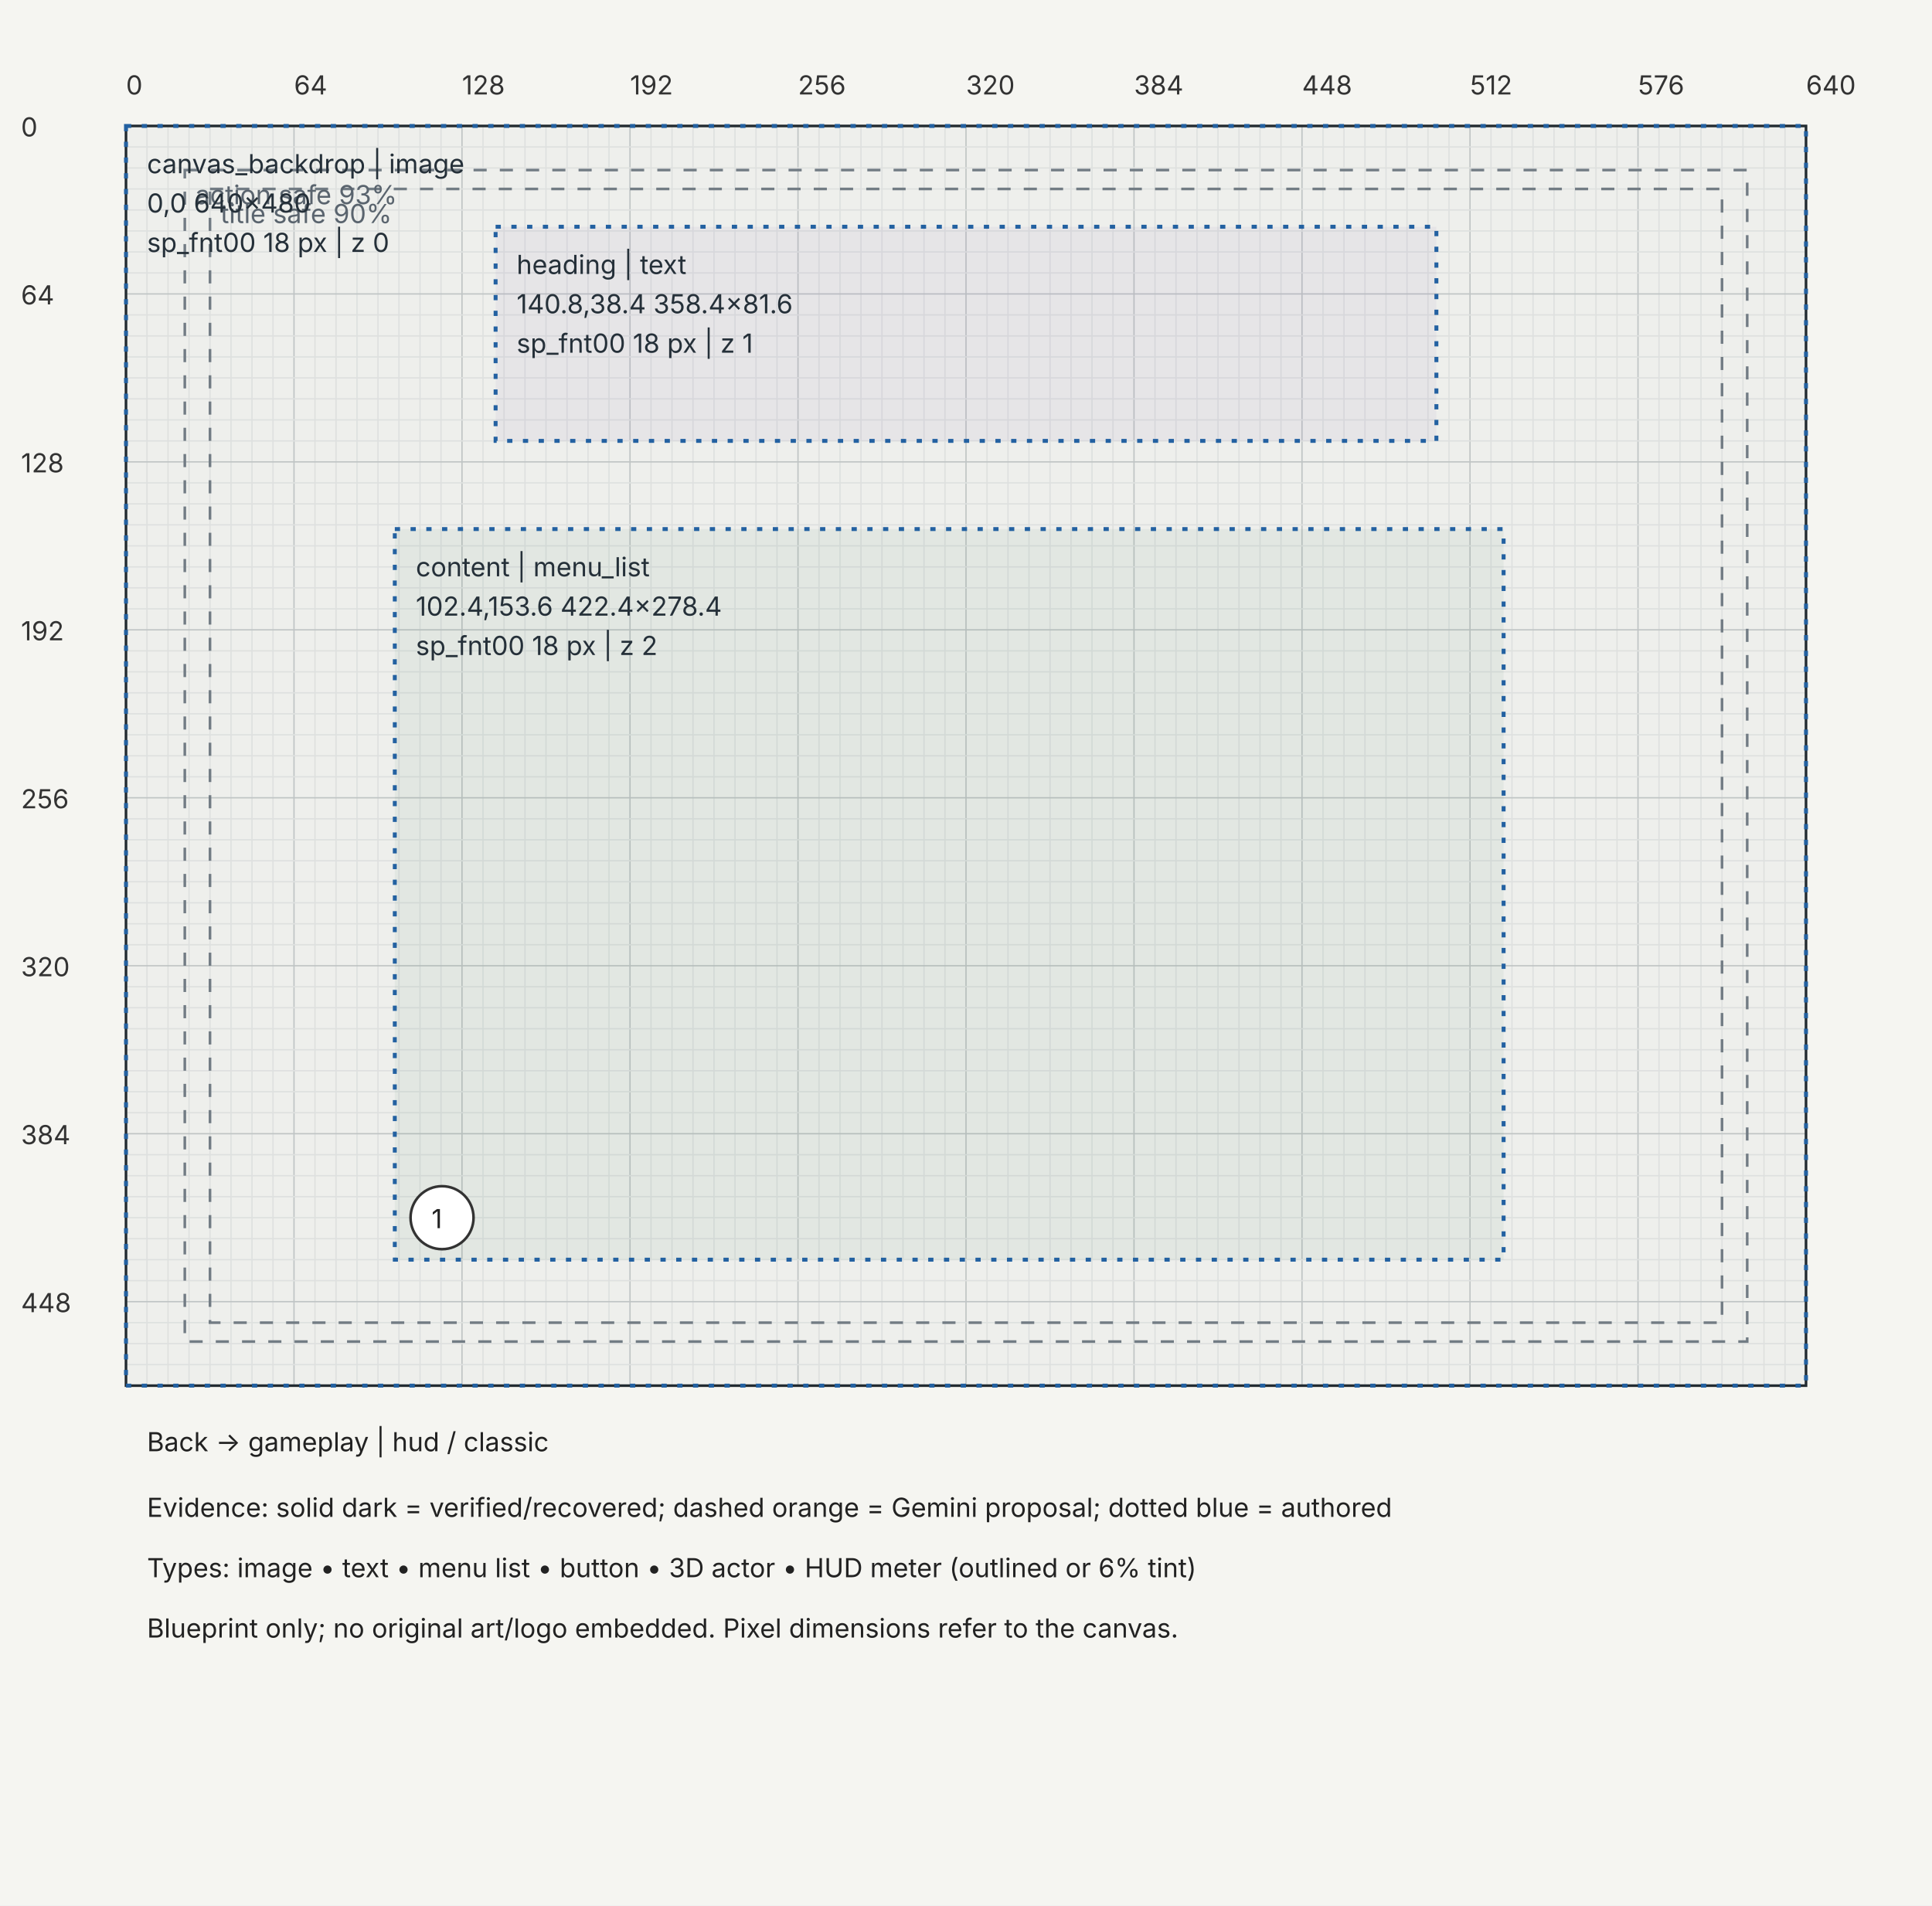
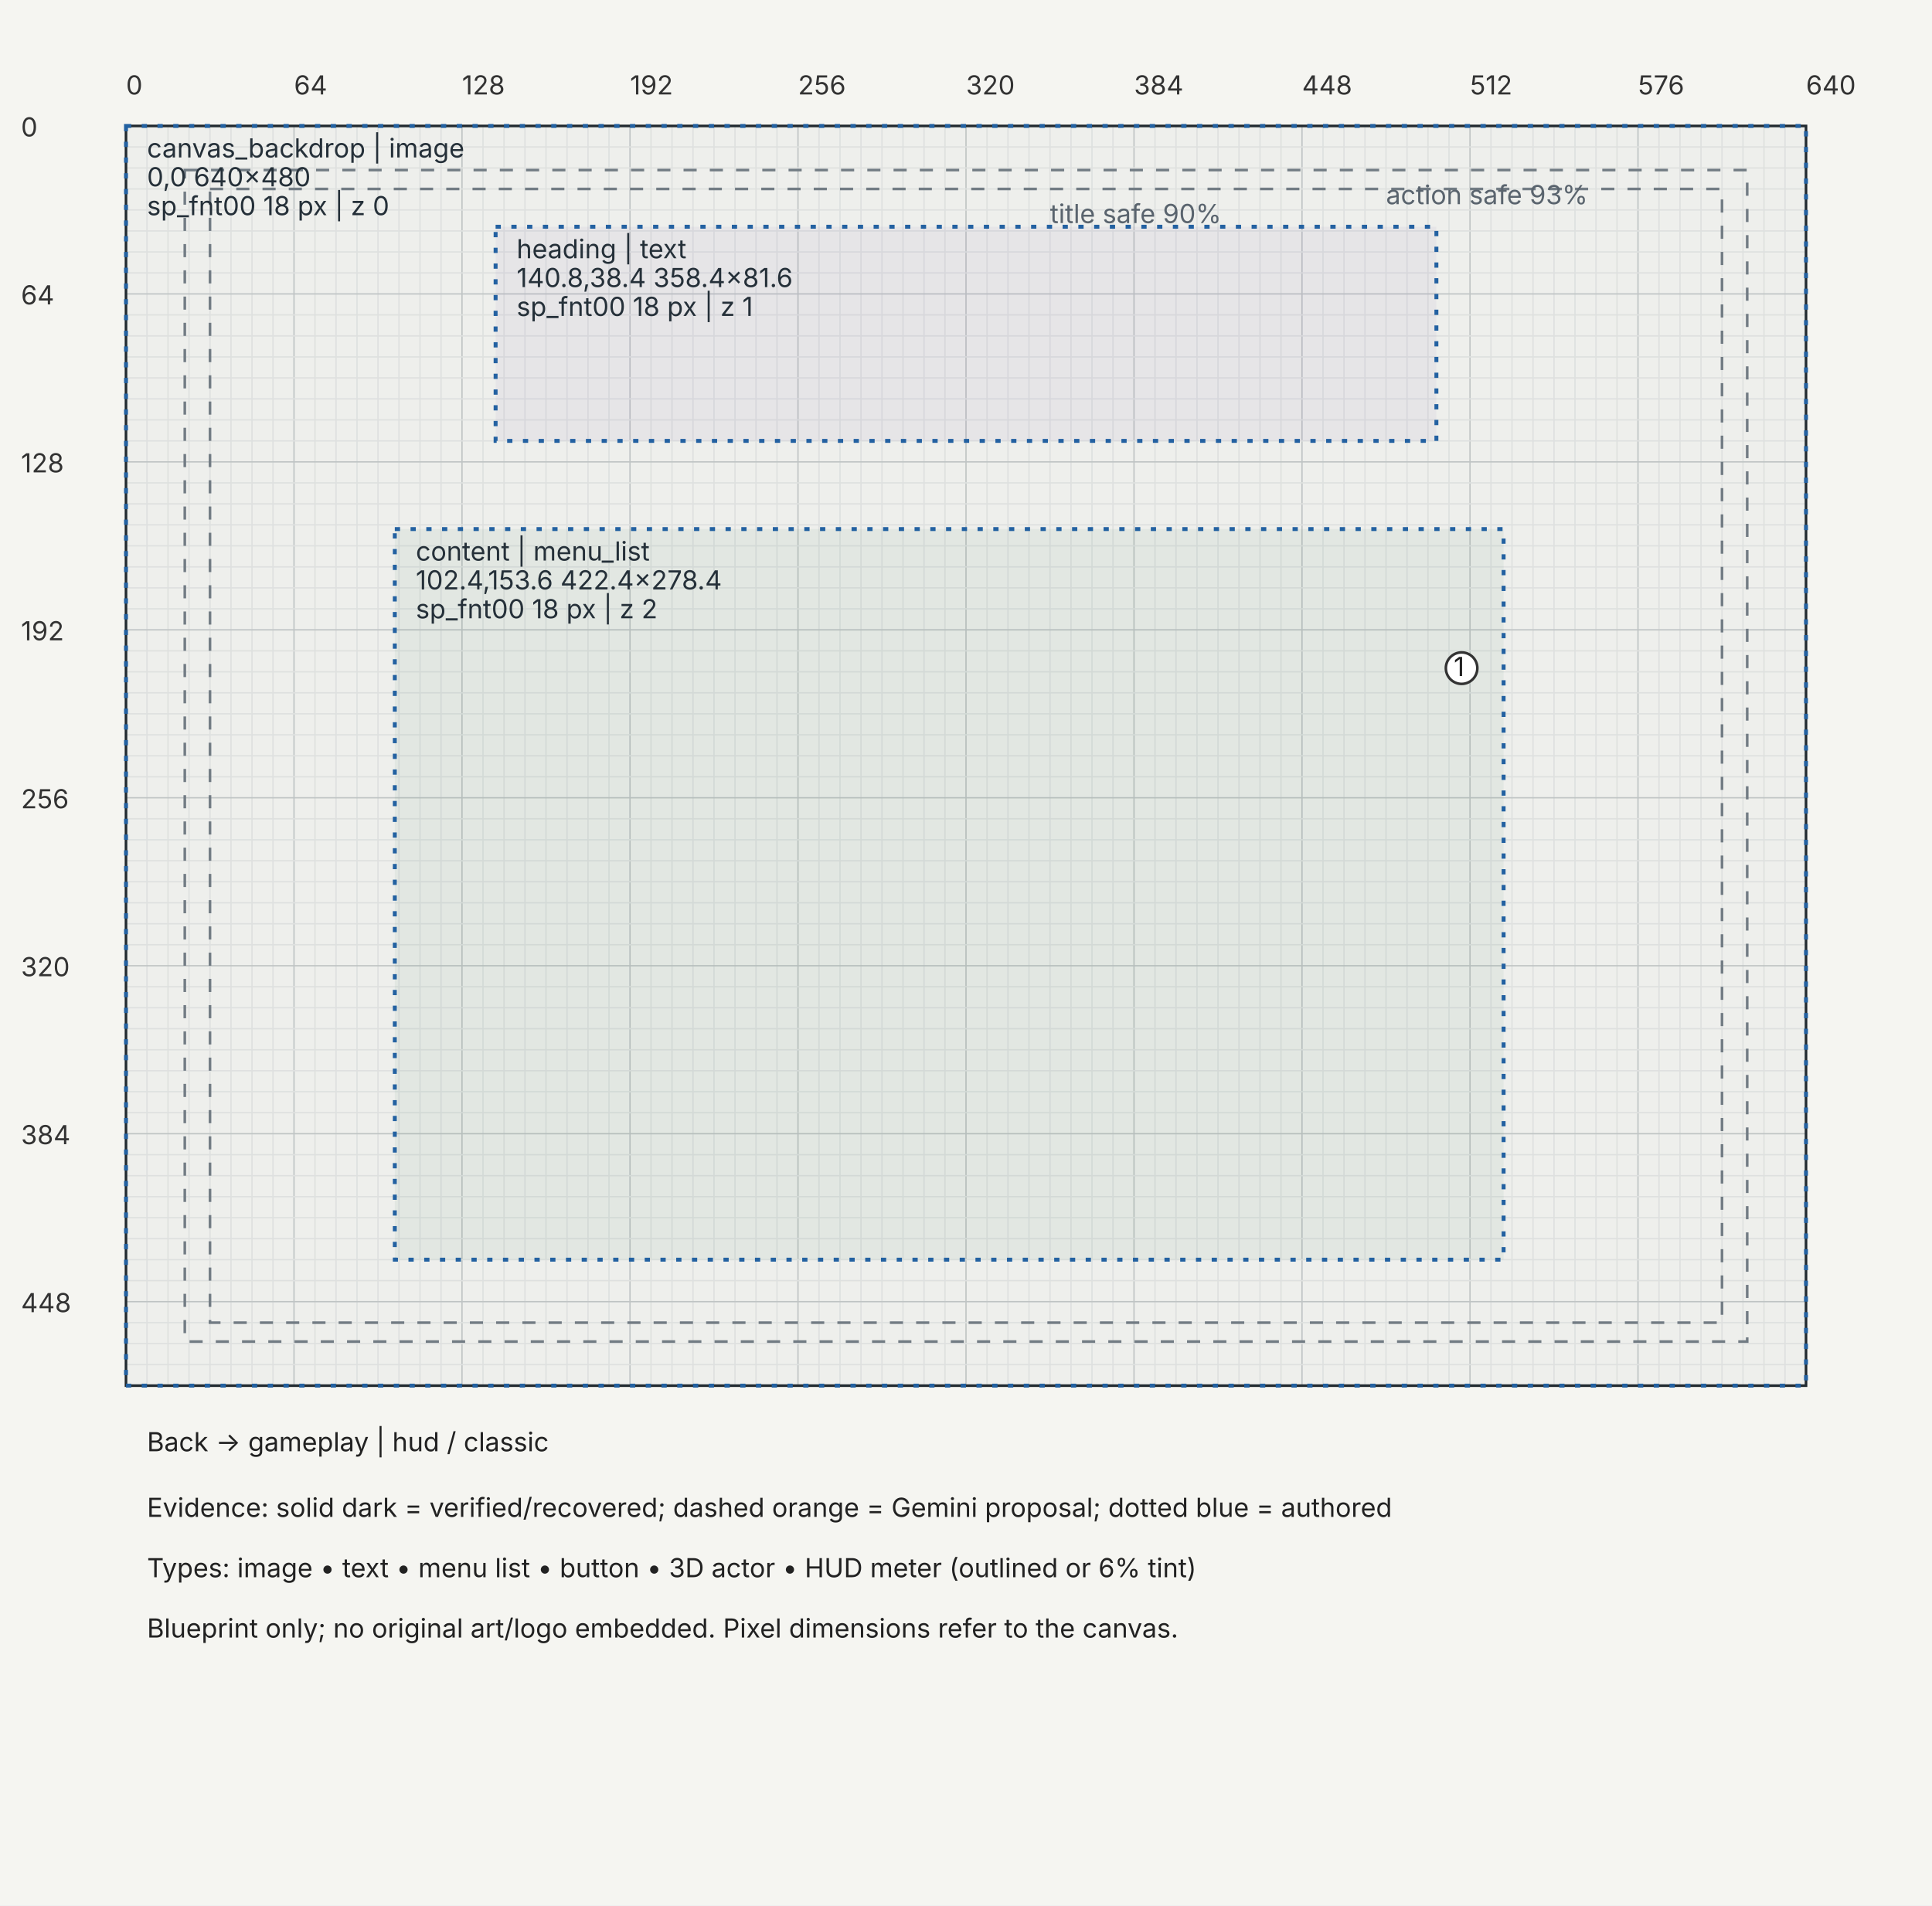
<svg xmlns="http://www.w3.org/2000/svg" width="736" height="726" viewBox="0 0 736 726">
  <rect width="100%" height="100%" fill="#f5f5f1" />
  <defs>
    <marker id="arrow" markerWidth="6" markerHeight="6" refX="5" refY="3" orient="auto">
      <path d="M0,0 L6,3 L0,6" fill="#333" />
    </marker>
  </defs>
  <g transform="translate(48,48)" font-family="Segoe UI,Inter,sans-serif" font-size="10">
    <path d="M0,0 V480" stroke="#c4c8c7" stroke-width="0.5" />
    <path d="M8,0 V480" stroke="#e4e6e3" stroke-width="0.5" />
    <path d="M16,0 V480" stroke="#e4e6e3" stroke-width="0.5" />
    <path d="M24,0 V480" stroke="#e4e6e3" stroke-width="0.5" />
    <path d="M32,0 V480" stroke="#e4e6e3" stroke-width="0.5" />
    <path d="M40,0 V480" stroke="#e4e6e3" stroke-width="0.5" />
    <path d="M48,0 V480" stroke="#e4e6e3" stroke-width="0.5" />
    <path d="M56,0 V480" stroke="#e4e6e3" stroke-width="0.5" />
    <path d="M64,0 V480" stroke="#c4c8c7" stroke-width="0.5" />
    <path d="M72,0 V480" stroke="#e4e6e3" stroke-width="0.5" />
    <path d="M80,0 V480" stroke="#e4e6e3" stroke-width="0.5" />
    <path d="M88,0 V480" stroke="#e4e6e3" stroke-width="0.5" />
    <path d="M96,0 V480" stroke="#e4e6e3" stroke-width="0.5" />
    <path d="M104,0 V480" stroke="#e4e6e3" stroke-width="0.5" />
    <path d="M112,0 V480" stroke="#e4e6e3" stroke-width="0.5" />
    <path d="M120,0 V480" stroke="#e4e6e3" stroke-width="0.5" />
    <path d="M128,0 V480" stroke="#c4c8c7" stroke-width="0.5" />
    <path d="M136,0 V480" stroke="#e4e6e3" stroke-width="0.5" />
    <path d="M144,0 V480" stroke="#e4e6e3" stroke-width="0.5" />
    <path d="M152,0 V480" stroke="#e4e6e3" stroke-width="0.5" />
    <path d="M160,0 V480" stroke="#e4e6e3" stroke-width="0.5" />
    <path d="M168,0 V480" stroke="#e4e6e3" stroke-width="0.5" />
    <path d="M176,0 V480" stroke="#e4e6e3" stroke-width="0.5" />
    <path d="M184,0 V480" stroke="#e4e6e3" stroke-width="0.5" />
    <path d="M192,0 V480" stroke="#c4c8c7" stroke-width="0.5" />
    <path d="M200,0 V480" stroke="#e4e6e3" stroke-width="0.5" />
    <path d="M208,0 V480" stroke="#e4e6e3" stroke-width="0.5" />
    <path d="M216,0 V480" stroke="#e4e6e3" stroke-width="0.5" />
    <path d="M224,0 V480" stroke="#e4e6e3" stroke-width="0.5" />
    <path d="M232,0 V480" stroke="#e4e6e3" stroke-width="0.5" />
    <path d="M240,0 V480" stroke="#e4e6e3" stroke-width="0.5" />
    <path d="M248,0 V480" stroke="#e4e6e3" stroke-width="0.5" />
    <path d="M256,0 V480" stroke="#c4c8c7" stroke-width="0.5" />
    <path d="M264,0 V480" stroke="#e4e6e3" stroke-width="0.5" />
    <path d="M272,0 V480" stroke="#e4e6e3" stroke-width="0.5" />
    <path d="M280,0 V480" stroke="#e4e6e3" stroke-width="0.5" />
    <path d="M288,0 V480" stroke="#e4e6e3" stroke-width="0.5" />
    <path d="M296,0 V480" stroke="#e4e6e3" stroke-width="0.5" />
    <path d="M304,0 V480" stroke="#e4e6e3" stroke-width="0.5" />
    <path d="M312,0 V480" stroke="#e4e6e3" stroke-width="0.5" />
    <path d="M320,0 V480" stroke="#c4c8c7" stroke-width="0.5" />
    <path d="M328,0 V480" stroke="#e4e6e3" stroke-width="0.5" />
    <path d="M336,0 V480" stroke="#e4e6e3" stroke-width="0.5" />
    <path d="M344,0 V480" stroke="#e4e6e3" stroke-width="0.5" />
    <path d="M352,0 V480" stroke="#e4e6e3" stroke-width="0.5" />
    <path d="M360,0 V480" stroke="#e4e6e3" stroke-width="0.5" />
    <path d="M368,0 V480" stroke="#e4e6e3" stroke-width="0.5" />
    <path d="M376,0 V480" stroke="#e4e6e3" stroke-width="0.5" />
    <path d="M384,0 V480" stroke="#c4c8c7" stroke-width="0.5" />
    <path d="M392,0 V480" stroke="#e4e6e3" stroke-width="0.5" />
    <path d="M400,0 V480" stroke="#e4e6e3" stroke-width="0.5" />
    <path d="M408,0 V480" stroke="#e4e6e3" stroke-width="0.5" />
    <path d="M416,0 V480" stroke="#e4e6e3" stroke-width="0.5" />
    <path d="M424,0 V480" stroke="#e4e6e3" stroke-width="0.5" />
    <path d="M432,0 V480" stroke="#e4e6e3" stroke-width="0.5" />
    <path d="M440,0 V480" stroke="#e4e6e3" stroke-width="0.5" />
    <path d="M448,0 V480" stroke="#c4c8c7" stroke-width="0.5" />
    <path d="M456,0 V480" stroke="#e4e6e3" stroke-width="0.5" />
    <path d="M464,0 V480" stroke="#e4e6e3" stroke-width="0.5" />
    <path d="M472,0 V480" stroke="#e4e6e3" stroke-width="0.5" />
    <path d="M480,0 V480" stroke="#e4e6e3" stroke-width="0.5" />
    <path d="M488,0 V480" stroke="#e4e6e3" stroke-width="0.5" />
    <path d="M496,0 V480" stroke="#e4e6e3" stroke-width="0.5" />
    <path d="M504,0 V480" stroke="#e4e6e3" stroke-width="0.5" />
    <path d="M512,0 V480" stroke="#c4c8c7" stroke-width="0.5" />
    <path d="M520,0 V480" stroke="#e4e6e3" stroke-width="0.5" />
    <path d="M528,0 V480" stroke="#e4e6e3" stroke-width="0.5" />
    <path d="M536,0 V480" stroke="#e4e6e3" stroke-width="0.5" />
    <path d="M544,0 V480" stroke="#e4e6e3" stroke-width="0.5" />
    <path d="M552,0 V480" stroke="#e4e6e3" stroke-width="0.5" />
    <path d="M560,0 V480" stroke="#e4e6e3" stroke-width="0.5" />
    <path d="M568,0 V480" stroke="#e4e6e3" stroke-width="0.5" />
    <path d="M576,0 V480" stroke="#c4c8c7" stroke-width="0.5" />
    <path d="M584,0 V480" stroke="#e4e6e3" stroke-width="0.5" />
    <path d="M592,0 V480" stroke="#e4e6e3" stroke-width="0.5" />
    <path d="M600,0 V480" stroke="#e4e6e3" stroke-width="0.5" />
    <path d="M608,0 V480" stroke="#e4e6e3" stroke-width="0.5" />
    <path d="M616,0 V480" stroke="#e4e6e3" stroke-width="0.5" />
    <path d="M624,0 V480" stroke="#e4e6e3" stroke-width="0.5" />
    <path d="M632,0 V480" stroke="#e4e6e3" stroke-width="0.5" />
    <path d="M640,0 V480" stroke="#c4c8c7" stroke-width="0.5" />
    <path d="M0,0 H640" stroke="#c4c8c7" stroke-width="0.5" />
    <path d="M0,8 H640" stroke="#e4e6e3" stroke-width="0.5" />
    <path d="M0,16 H640" stroke="#e4e6e3" stroke-width="0.5" />
    <path d="M0,24 H640" stroke="#e4e6e3" stroke-width="0.5" />
    <path d="M0,32 H640" stroke="#e4e6e3" stroke-width="0.5" />
    <path d="M0,40 H640" stroke="#e4e6e3" stroke-width="0.5" />
    <path d="M0,48 H640" stroke="#e4e6e3" stroke-width="0.5" />
    <path d="M0,56 H640" stroke="#e4e6e3" stroke-width="0.5" />
    <path d="M0,64 H640" stroke="#c4c8c7" stroke-width="0.5" />
    <path d="M0,72 H640" stroke="#e4e6e3" stroke-width="0.5" />
    <path d="M0,80 H640" stroke="#e4e6e3" stroke-width="0.5" />
    <path d="M0,88 H640" stroke="#e4e6e3" stroke-width="0.5" />
    <path d="M0,96 H640" stroke="#e4e6e3" stroke-width="0.5" />
    <path d="M0,104 H640" stroke="#e4e6e3" stroke-width="0.5" />
    <path d="M0,112 H640" stroke="#e4e6e3" stroke-width="0.5" />
    <path d="M0,120 H640" stroke="#e4e6e3" stroke-width="0.5" />
    <path d="M0,128 H640" stroke="#c4c8c7" stroke-width="0.5" />
    <path d="M0,136 H640" stroke="#e4e6e3" stroke-width="0.5" />
    <path d="M0,144 H640" stroke="#e4e6e3" stroke-width="0.5" />
    <path d="M0,152 H640" stroke="#e4e6e3" stroke-width="0.5" />
    <path d="M0,160 H640" stroke="#e4e6e3" stroke-width="0.5" />
    <path d="M0,168 H640" stroke="#e4e6e3" stroke-width="0.5" />
    <path d="M0,176 H640" stroke="#e4e6e3" stroke-width="0.5" />
    <path d="M0,184 H640" stroke="#e4e6e3" stroke-width="0.5" />
    <path d="M0,192 H640" stroke="#c4c8c7" stroke-width="0.5" />
    <path d="M0,200 H640" stroke="#e4e6e3" stroke-width="0.5" />
    <path d="M0,208 H640" stroke="#e4e6e3" stroke-width="0.5" />
    <path d="M0,216 H640" stroke="#e4e6e3" stroke-width="0.5" />
    <path d="M0,224 H640" stroke="#e4e6e3" stroke-width="0.5" />
    <path d="M0,232 H640" stroke="#e4e6e3" stroke-width="0.5" />
    <path d="M0,240 H640" stroke="#e4e6e3" stroke-width="0.5" />
    <path d="M0,248 H640" stroke="#e4e6e3" stroke-width="0.5" />
    <path d="M0,256 H640" stroke="#c4c8c7" stroke-width="0.5" />
    <path d="M0,264 H640" stroke="#e4e6e3" stroke-width="0.5" />
    <path d="M0,272 H640" stroke="#e4e6e3" stroke-width="0.5" />
    <path d="M0,280 H640" stroke="#e4e6e3" stroke-width="0.5" />
    <path d="M0,288 H640" stroke="#e4e6e3" stroke-width="0.5" />
    <path d="M0,296 H640" stroke="#e4e6e3" stroke-width="0.5" />
    <path d="M0,304 H640" stroke="#e4e6e3" stroke-width="0.5" />
    <path d="M0,312 H640" stroke="#e4e6e3" stroke-width="0.5" />
    <path d="M0,320 H640" stroke="#c4c8c7" stroke-width="0.5" />
    <path d="M0,328 H640" stroke="#e4e6e3" stroke-width="0.5" />
    <path d="M0,336 H640" stroke="#e4e6e3" stroke-width="0.5" />
    <path d="M0,344 H640" stroke="#e4e6e3" stroke-width="0.5" />
    <path d="M0,352 H640" stroke="#e4e6e3" stroke-width="0.5" />
    <path d="M0,360 H640" stroke="#e4e6e3" stroke-width="0.5" />
    <path d="M0,368 H640" stroke="#e4e6e3" stroke-width="0.5" />
    <path d="M0,376 H640" stroke="#e4e6e3" stroke-width="0.5" />
    <path d="M0,384 H640" stroke="#c4c8c7" stroke-width="0.5" />
    <path d="M0,392 H640" stroke="#e4e6e3" stroke-width="0.5" />
    <path d="M0,400 H640" stroke="#e4e6e3" stroke-width="0.5" />
    <path d="M0,408 H640" stroke="#e4e6e3" stroke-width="0.5" />
    <path d="M0,416 H640" stroke="#e4e6e3" stroke-width="0.5" />
    <path d="M0,424 H640" stroke="#e4e6e3" stroke-width="0.5" />
    <path d="M0,432 H640" stroke="#e4e6e3" stroke-width="0.5" />
    <path d="M0,440 H640" stroke="#e4e6e3" stroke-width="0.5" />
    <path d="M0,448 H640" stroke="#c4c8c7" stroke-width="0.5" />
    <path d="M0,456 H640" stroke="#e4e6e3" stroke-width="0.5" />
    <path d="M0,464 H640" stroke="#e4e6e3" stroke-width="0.5" />
    <path d="M0,472 H640" stroke="#e4e6e3" stroke-width="0.5" />
    <path d="M0,480 H640" stroke="#e4e6e3" stroke-width="0.5" />
    <text x="0" y="-12" fill="#333">0</text>
    <text x="64" y="-12" fill="#333">64</text>
    <text x="128" y="-12" fill="#333">128</text>
    <text x="192" y="-12" fill="#333">192</text>
    <text x="256" y="-12" fill="#333">256</text>
    <text x="320" y="-12" fill="#333">320</text>
    <text x="384" y="-12" fill="#333">384</text>
    <text x="448" y="-12" fill="#333">448</text>
    <text x="512" y="-12" fill="#333">512</text>
    <text x="576" y="-12" fill="#333">576</text>
    <text x="640" y="-12" fill="#333">640</text>
    <text x="-40" y="4" fill="#333">0</text>
    <text x="-40" y="68" fill="#333">64</text>
    <text x="-40" y="132" fill="#333">128</text>
    <text x="-40" y="196" fill="#333">192</text>
    <text x="-40" y="260" fill="#333">256</text>
    <text x="-40" y="324" fill="#333">320</text>
    <text x="-40" y="388" fill="#333">384</text>
    <text x="-40" y="452" fill="#333">448</text>
    <rect width="640" height="480" fill="none" stroke="#20282e" />
    <rect x="32" y="24" width="576" height="432" fill="none" stroke="#727b83" stroke-dasharray="5 5" />
-     <text x="36" y="37" fill="#58626b">title safe 90%</text>
+     <text x="352" y="37" fill="#58626b">title safe 90%</text>
    <rect x="22.4" y="16.8" width="595.2" height="446.4" fill="none" stroke="#727b83" stroke-dasharray="5 5" />
-     <text x="26.4" y="29.8" fill="#58626b">action safe 93%</text>
+     <text x="480" y="29.8" fill="#58626b">action safe 93%</text>
    <g>
      <rect x="0" y="0" width="640" height="480" fill="#7c8c97" fill-opacity="0.06" stroke="#2361a1" stroke-width="1.5" stroke-dasharray="2 4" />
-       <text x="8" y="18" fill="#253039">canvas_backdrop | image</text>
-       <text x="8" y="33" fill="#253039">0,0 640×480</text>
-       <text x="8" y="48" fill="#253039">sp_fnt00 18 px | z 0</text>
+       <text x="8" y="12" fill="#253039">canvas_backdrop | image</text>
+       <text x="8" y="23" fill="#253039">0,0 640×480</text>
+       <text x="8" y="34" fill="#253039">sp_fnt00 18 px | z 0</text>
    </g>
    <g>
      <rect x="140.8" y="38.4" width="358.4" height="81.6" fill="#6651a5" fill-opacity="0.06" stroke="#2361a1" stroke-width="1.5" stroke-dasharray="2 4" />
-       <text x="148.8" y="56.4" fill="#253039">heading | text</text>
-       <text x="148.8" y="71.4" fill="#253039">140.8,38.4 358.4×81.6</text>
-       <text x="148.8" y="86.4" fill="#253039">sp_fnt00 18 px | z 1</text>
+       <text x="148.8" y="50.4" fill="#253039">heading | text</text>
+       <text x="148.8" y="61.4" fill="#253039">140.8,38.4 358.4×81.6</text>
+       <text x="148.8" y="72.4" fill="#253039">sp_fnt00 18 px | z 1</text>
    </g>
    <g>
      <rect x="102.4" y="153.6" width="422.4" height="278.4" fill="#296b4f" fill-opacity="0.06" stroke="#2361a1" stroke-width="1.5" stroke-dasharray="2 4" />
-       <text x="110.4" y="171.6" fill="#253039">content | menu_list</text>
-       <text x="110.4" y="186.6" fill="#253039">102.4,153.6 422.4×278.4</text>
-       <text x="110.4" y="201.6" fill="#253039">sp_fnt00 18 px | z 2</text>
+       <text x="110.4" y="165.6" fill="#253039">content | menu_list</text>
+       <text x="110.4" y="176.6" fill="#253039">102.4,153.6 422.4×278.4</text>
+       <text x="110.4" y="187.6" fill="#253039">sp_fnt00 18 px | z 2</text>
    </g>
-     <circle cx="120.4" cy="416.0" r="12" fill="#fff" stroke="#333" />
-     <text x="116.4" y="420.0" fill="#222">1</text>
+     <circle cx="508.8" cy="206.6" r="6" fill="#fff" stroke="#333" />
+     <text x="505.8" y="209.6" fill="#222">1</text>
    <text x="8" y="505" fill="#222">Back → gameplay | hud / classic</text>
    <text x="8" y="530" fill="#222">Evidence: solid dark = verified/recovered; dashed orange = Gemini proposal; dotted blue = authored</text>
    <text x="8" y="553" fill="#222">Types: image • text • menu list • button • 3D actor • HUD meter (outlined or 6% tint)</text>
    <text x="8" y="576" fill="#222">Blueprint only; no original art/logo embedded. Pixel dimensions refer to the canvas.</text>
  </g>
</svg>
